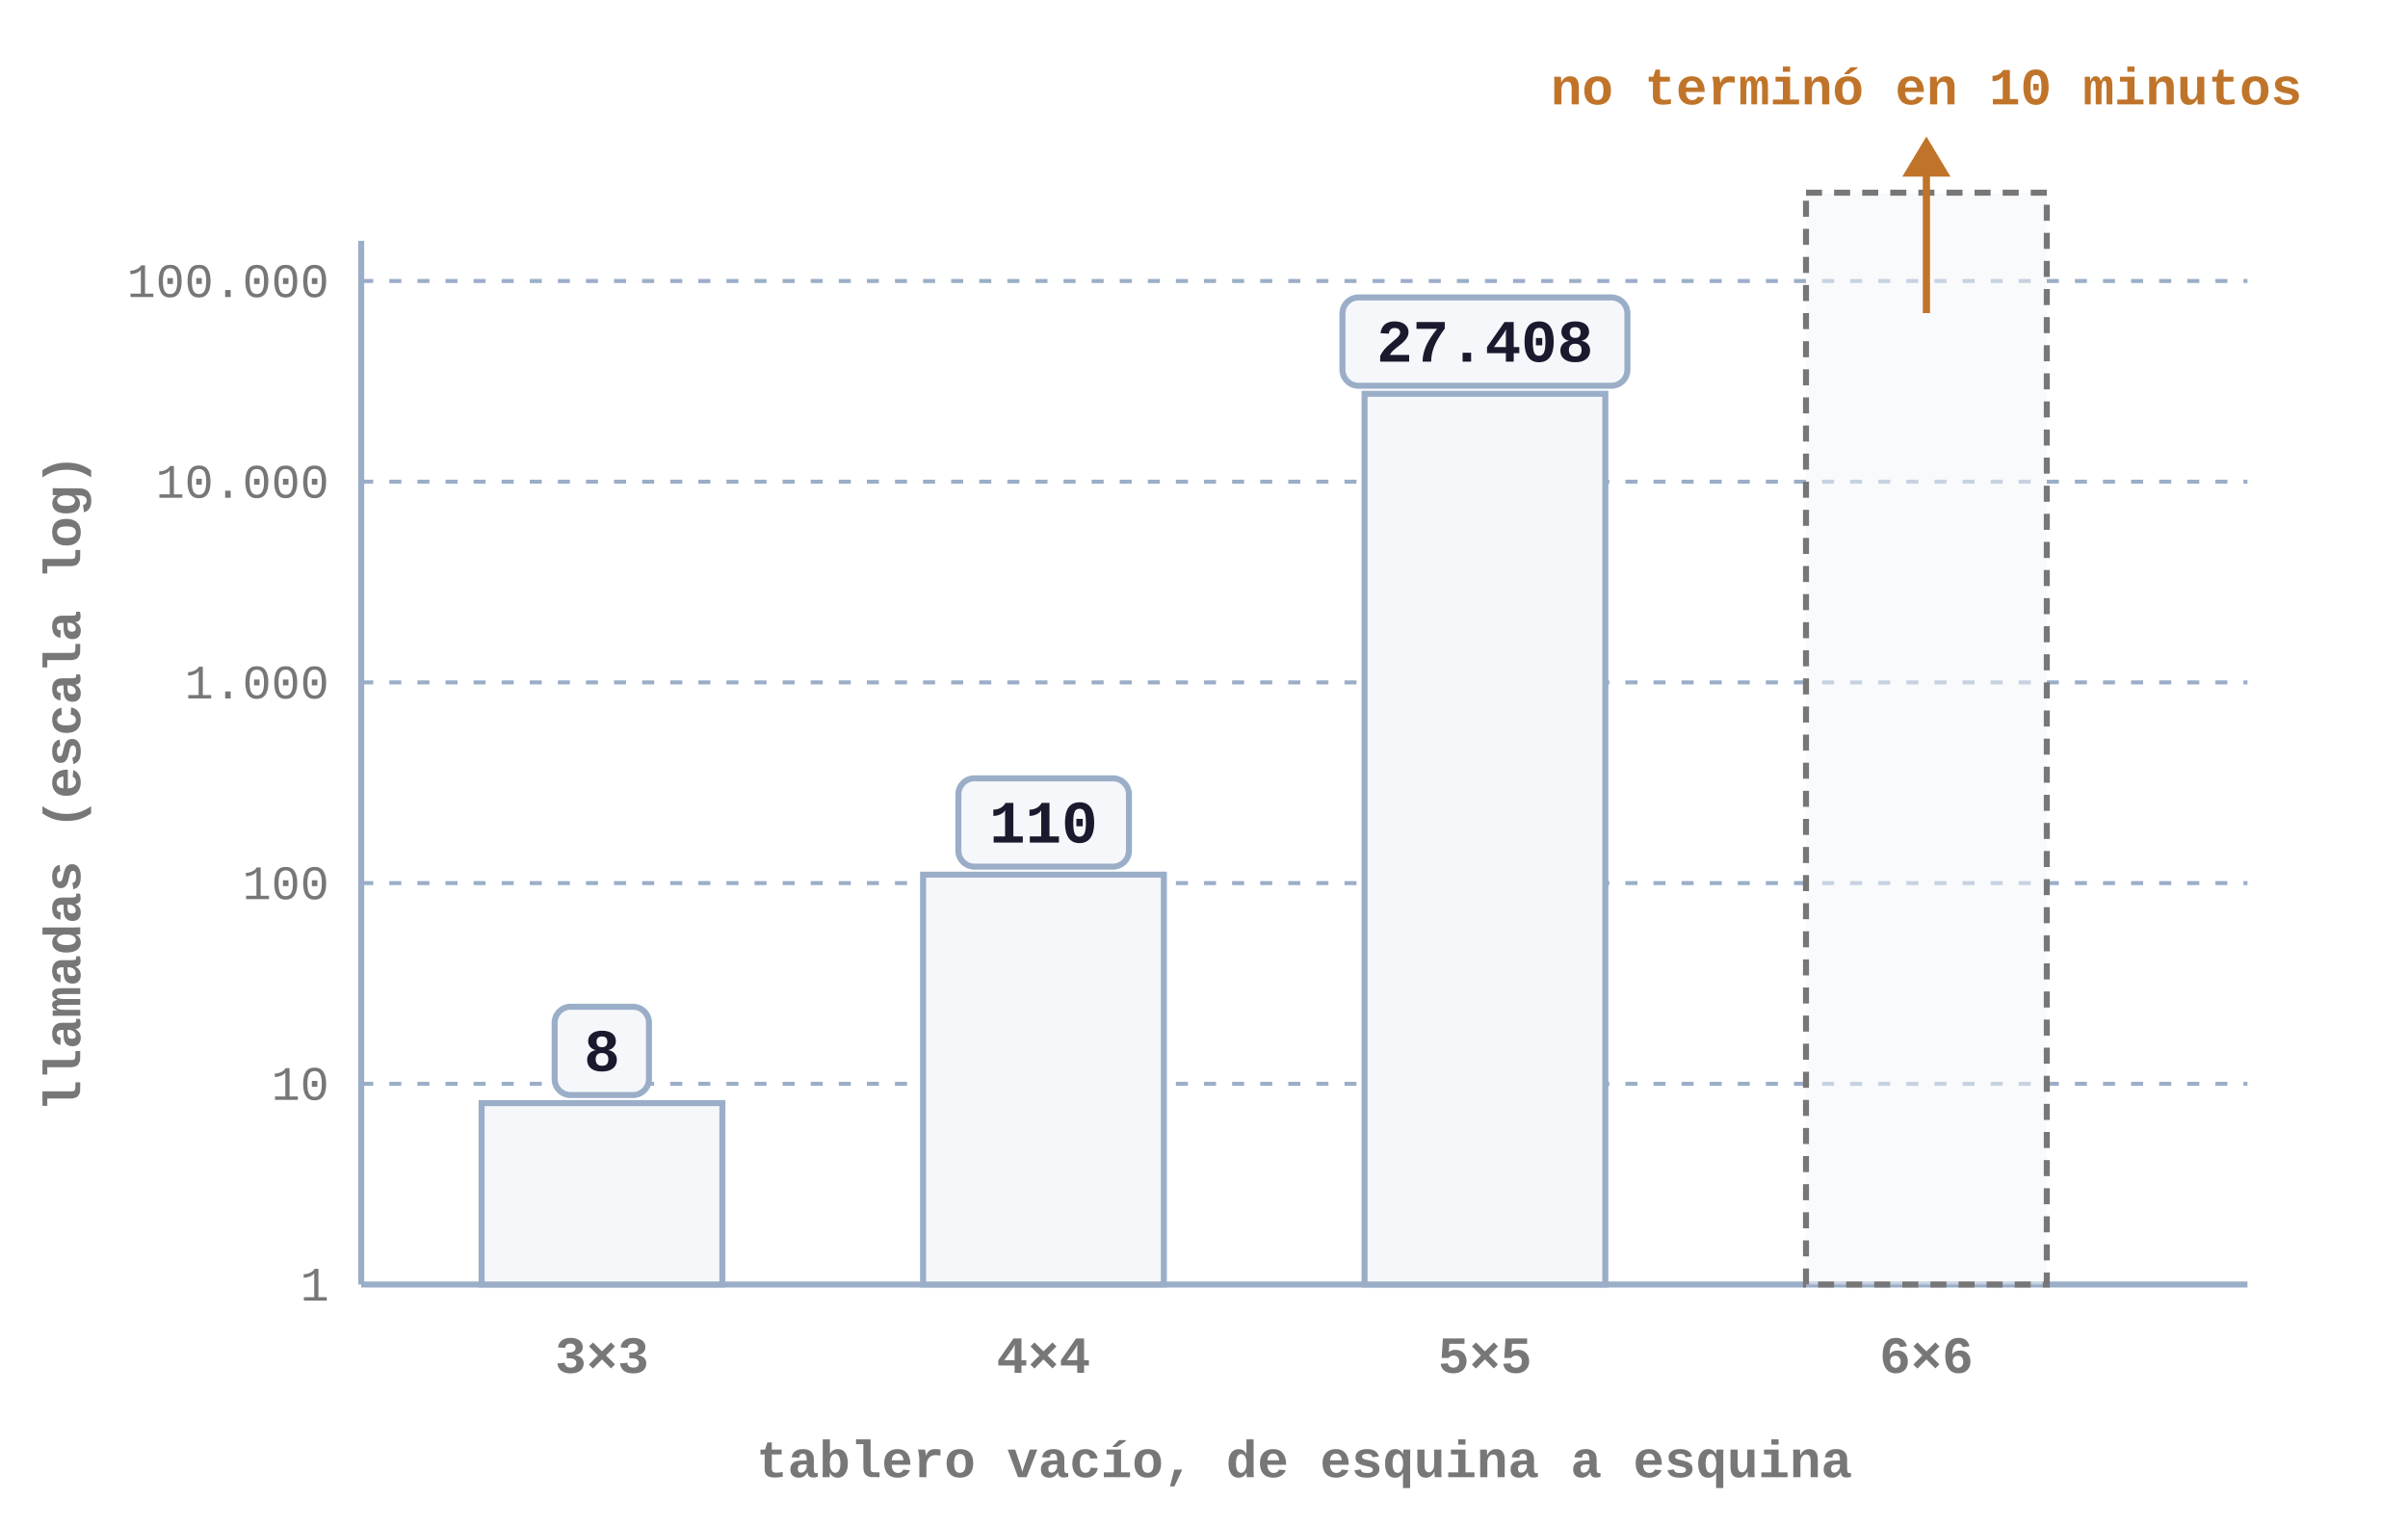
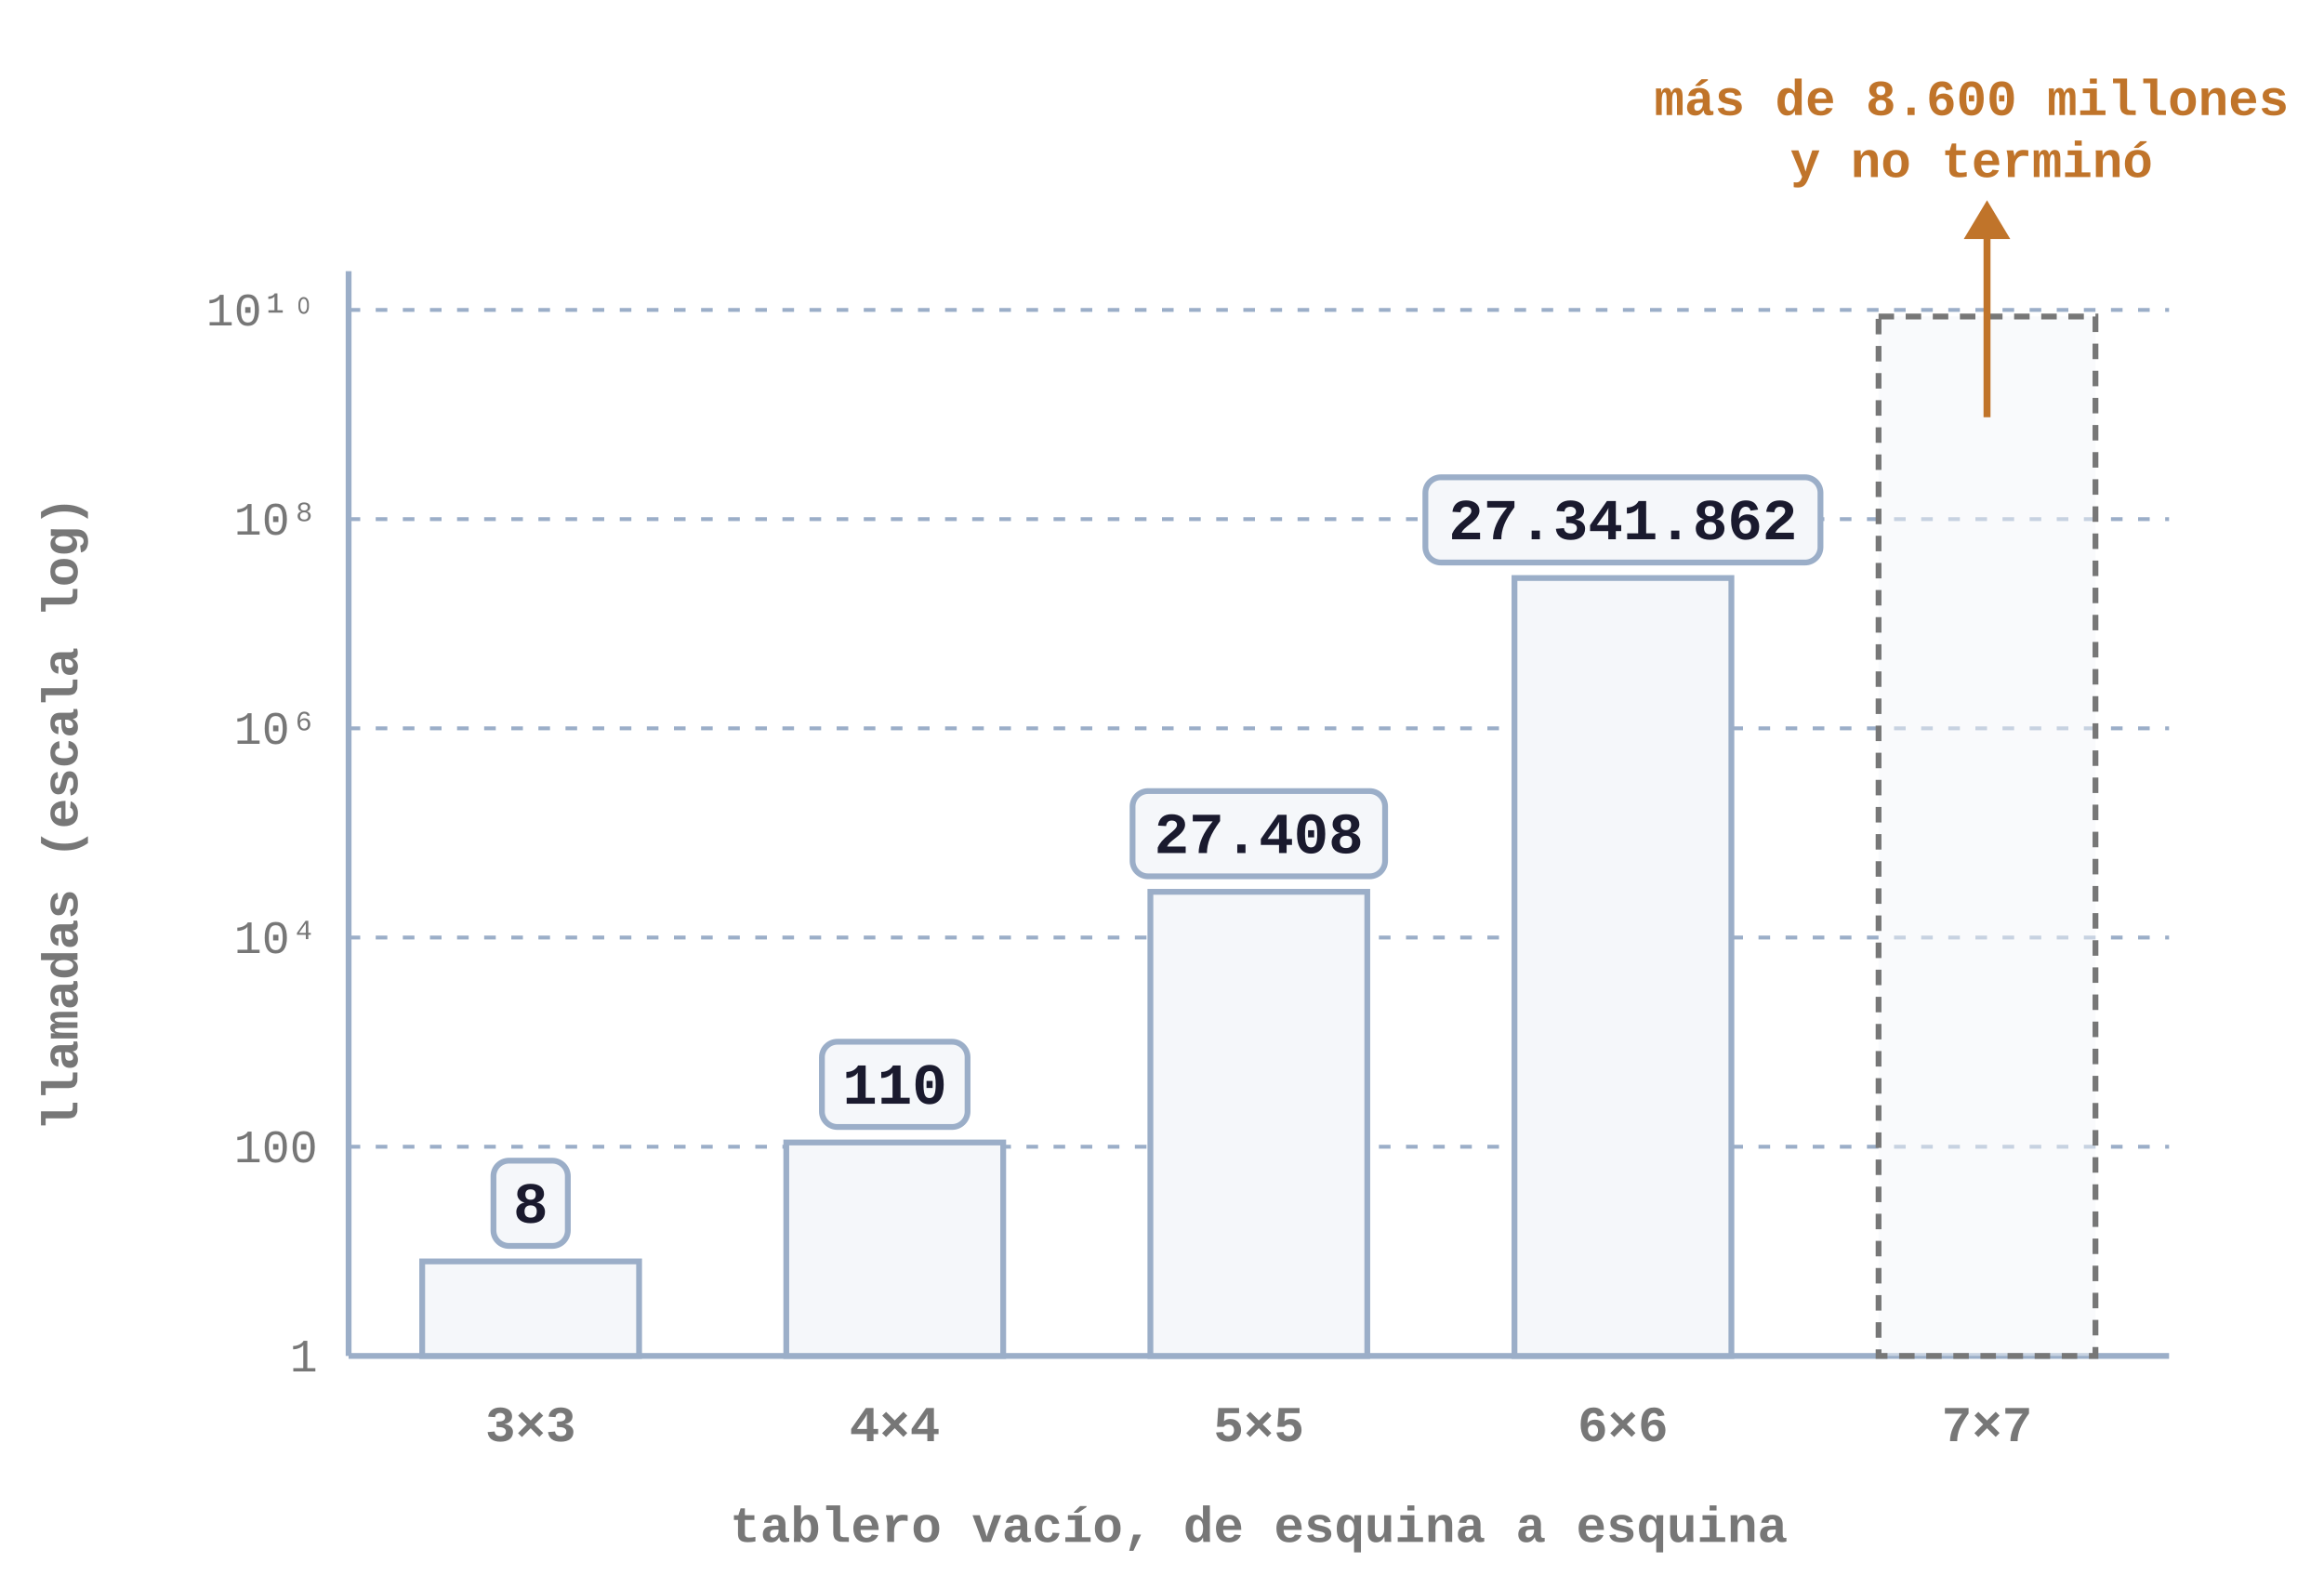
- <svg xmlns="http://www.w3.org/2000/svg" width="600" height="380" viewBox="0 0 600 380">
+ <svg xmlns="http://www.w3.org/2000/svg" width="600" height="410" viewBox="0 0 600 410">
  <style>
    text { font-family: 'Courier New', Courier, monospace; }
    .cell         { fill: #f5f7fa; stroke: #9baec8; stroke-width: 1.5; }
    .divider      { stroke: #9baec8; stroke-width: 1; stroke-dasharray: 3,4; }
    .axis         { stroke: #9baec8; stroke-width: 1.5; }
    .val-sm       { font-size: 15px; font-weight: 700; fill: #1a1a2e; text-anchor: middle; }
    .idx          { font-size: 12px; fill: #777777; text-anchor: end; }
    .op           { font-size: 13px; font-weight: 700; fill: #777777; text-anchor: middle; }
    .ghost        { fill: #f5f7fa; fill-opacity: 0.5; stroke: #777777; stroke-width: 1.5; stroke-dasharray: 4,3; }
    .accent-label { font-size: 13px; font-weight: 700; fill: #c0742a; text-anchor: middle; }
    .accent-arrow { stroke: #c0742a; stroke-width: 1.8; fill: none; }
    .accent-arrow-fill { fill: #c0742a; }
    @media (prefers-color-scheme: dark) {
      .cell         { fill: #1e2330; stroke: #4a6fa5; }
      .divider      { stroke: #4a6fa5; }
      .axis         { stroke: #4a6fa5; }
      .val-sm       { fill: #e2e8f0; }
      .idx          { fill: #8899aa; }
      .op           { fill: #8899aa; }
      .ghost        { fill: #1e2330; stroke: #8899aa; }
      .accent-label { fill: #d4884a; }
      .accent-arrow { stroke: #d4884a; }
      .accent-arrow-fill { fill: #d4884a; }
    }
  </style>
-   <text x="82" y="324" class="idx">1</text>
-   <line x1="90" y1="270" x2="560" y2="270" class="divider" />
-   <text x="82" y="274" class="idx">10</text>
-   <line x1="90" y1="220" x2="560" y2="220" class="divider" />
-   <text x="82" y="224" class="idx">100</text>
-   <line x1="90" y1="170" x2="560" y2="170" class="divider" />
-   <text x="82" y="174" class="idx">1.000</text>
-   <line x1="90" y1="120" x2="560" y2="120" class="divider" />
-   <text x="82" y="124" class="idx">10.000</text>
-   <line x1="90" y1="70" x2="560" y2="70" class="divider" />
-   <text x="82" y="74" class="idx">100.000</text>
-   <line x1="90" y1="320" x2="560" y2="320" class="axis" />
-   <line x1="90" y1="320" x2="90" y2="60" class="axis" />
-   <text x="20" y="195.0" class="op" transform="rotate(-90 20 195.0)">llamadas (escala log)</text>
-   <rect x="120.0" y="274.8" width="60" height="45.2" class="cell" />
-   <rect x="138.2" y="250.8" width="23.5" height="22" rx="4" class="cell" />
-   <text x="150" y="266.8" class="val-sm">8</text>
-   <text x="150" y="342" class="op">3×3</text>
-   <rect x="230.0" y="217.9" width="60" height="102.1" class="cell" />
-   <rect x="238.8" y="193.9" width="42.5" height="22" rx="4" class="cell" />
-   <text x="260" y="209.9" class="val-sm">110</text>
-   <text x="260" y="342" class="op">4×4</text>
-   <rect x="340.0" y="98.1" width="60" height="221.9" class="cell" />
-   <rect x="334.5" y="74.1" width="71.0" height="22" rx="4" class="cell" />
-   <text x="370" y="90.1" class="val-sm">27.408</text>
-   <text x="370" y="342" class="op">5×5</text>
-   <rect x="450.0" y="48" width="60" height="272" class="ghost" />
-   <line x1="480" y1="78" x2="480" y2="42" class="accent-arrow" />
-   <polygon points="474,44 486,44 480,34" class="accent-arrow-fill" />
-   <text x="480" y="26" class="accent-label">no terminó en 10 minutos</text>
-   <text x="480" y="342" class="op">6×6</text>
-   <text x="325.0" y="368" class="op">tablero vacío, de esquina a esquina</text>
+   <text x="82" y="354" class="idx">1</text>
+   <line x1="90" y1="296" x2="560" y2="296" class="divider" />
+   <text x="82" y="300" class="idx">100</text>
+   <line x1="90" y1="242" x2="560" y2="242" class="divider" />
+   <text x="82" y="246" class="idx">10⁴</text>
+   <line x1="90" y1="188" x2="560" y2="188" class="divider" />
+   <text x="82" y="192" class="idx">10⁶</text>
+   <line x1="90" y1="134" x2="560" y2="134" class="divider" />
+   <text x="82" y="138" class="idx">10⁸</text>
+   <line x1="90" y1="80" x2="560" y2="80" class="divider" />
+   <text x="82" y="84" class="idx">10¹⁰</text>
+   <line x1="90" y1="350" x2="560" y2="350" class="axis" />
+   <line x1="90" y1="350" x2="90" y2="70" class="axis" />
+   <text x="20" y="210.0" class="op" transform="rotate(-90 20 210.0)">llamadas (escala log)</text>
+   <rect x="109.0" y="325.6" width="56" height="24.4" class="cell" />
+   <rect x="127.4" y="299.6" width="19.2" height="22" rx="4" class="cell" />
+   <text x="137" y="315.6" class="val-sm">8</text>
+   <text x="137" y="372" class="op">3×3</text>
+   <rect x="203.0" y="294.9" width="56" height="55.1" class="cell" />
+   <rect x="212.2" y="268.9" width="37.6" height="22" rx="4" class="cell" />
+   <text x="231" y="284.9" class="val-sm">110</text>
+   <text x="231" y="372" class="op">4×4</text>
+   <rect x="297.0" y="230.2" width="56" height="119.8" class="cell" />
+   <rect x="292.4" y="204.2" width="65.2" height="22" rx="4" class="cell" />
+   <text x="325" y="220.2" class="val-sm">27.408</text>
+   <text x="325" y="372" class="op">5×5</text>
+   <rect x="391.0" y="149.2" width="56" height="200.8" class="cell" />
+   <rect x="368.0" y="123.2" width="102.0" height="22" rx="4" class="cell" />
+   <text x="419" y="139.2" class="val-sm">27.341.862</text>
+   <text x="419" y="372" class="op">6×6</text>
+   <rect x="485.0" y="81.7" width="56" height="268.3" class="ghost" />
+   <line x1="513" y1="107.7" x2="513" y2="59.7" class="accent-arrow" />
+   <polygon points="507,61.7 519,61.7 513,51.7" class="accent-arrow-fill" />
+   <text x="509" y="29.7" class="accent-label">más de 8.600 millones</text>
+   <text x="509" y="45.7" class="accent-label">y no terminó</text>
+   <text x="513" y="372" class="op">7×7</text>
+   <text x="325" y="398" class="op">tablero vacío, de esquina a esquina</text>
</svg>
